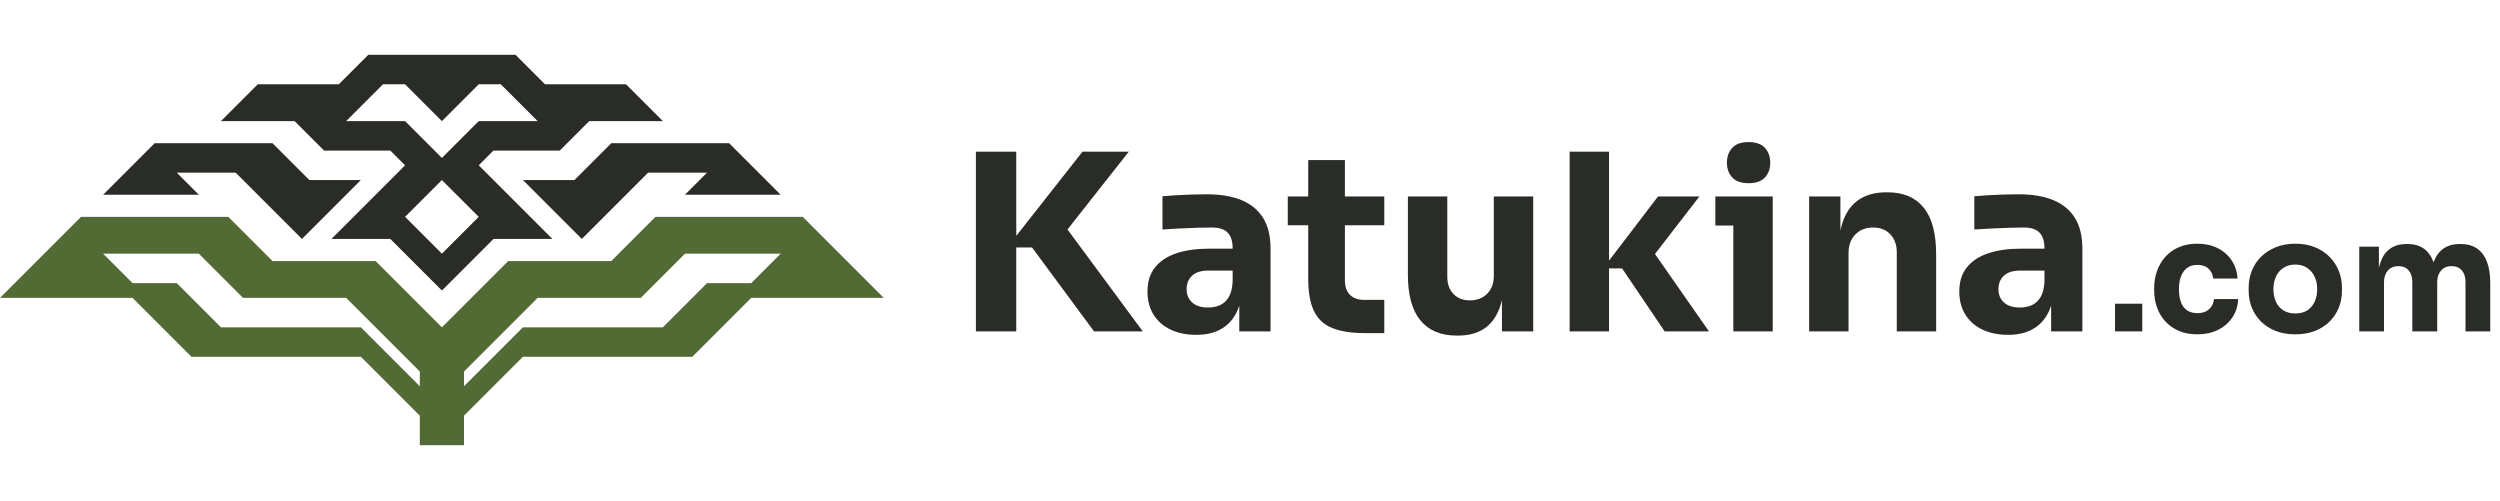
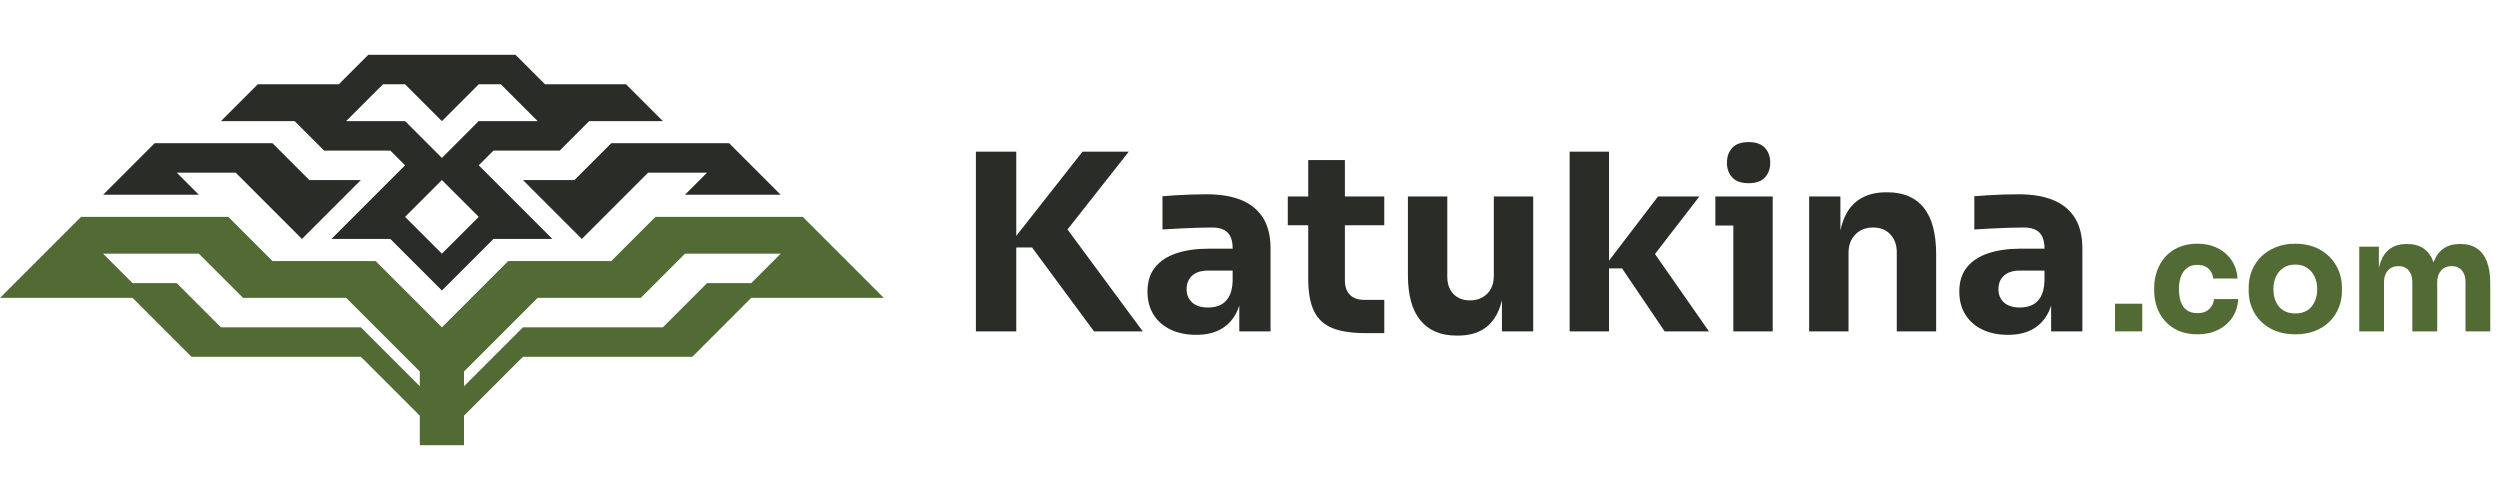
<svg xmlns="http://www.w3.org/2000/svg" version="1.1" id="Camada_1" x="0px" y="0px" viewBox="0 0 600 120" enable-background="new 0 0 600 120" xml:space="preserve">
  <g>
    <g>
      <path fill="#292C27" d="M234.215,79.534v-43.128h9.689v43.128L234.215,79.534L234.215,79.534z M262.573,79.534    l-14.888-20.146h-5.967l18.078-22.982h11.107L254.657,57.025l-0.118-4.194l19.732,26.704L262.573,79.534    L262.573,79.534z" />
      <path fill="#292C27" d="M287.091,80.361c-2.324,0-4.362-0.414-6.114-1.24c-1.753-0.827-3.122-2.019-4.106-3.575    c-0.985-1.555-1.477-3.416-1.477-5.582c0-2.363,0.61-4.303,1.831-5.819c1.22-1.516,2.934-2.639,5.14-3.368    c2.205-0.728,4.746-1.093,7.621-1.093h6.912v5.258h-6.971c-1.654,0-2.924,0.404-3.811,1.212    s-1.329,1.9-1.329,3.278c0,1.3,0.443,2.354,1.329,3.161c0.886,0.808,2.156,1.211,3.811,1.211    c1.063,0,2.018-0.186,2.865-0.561c0.847-0.374,1.545-1.014,2.097-1.92c0.551-0.905,0.866-2.166,0.945-3.781    l2.245,2.363c-0.197,2.245-0.738,4.136-1.625,5.672s-2.107,2.718-3.663,3.545    C291.236,79.947,289.336,80.361,287.091,80.361z M297.43,79.534v-9.57h-1.595v-10.399    c0-1.654-0.394-2.894-1.181-3.722c-0.789-0.827-2.049-1.241-3.781-1.241c-0.867,0-2.009,0.021-3.427,0.06    c-1.417,0.04-2.876,0.099-4.372,0.177c-1.498,0.08-2.856,0.158-4.077,0.236v-7.975    c0.906-0.079,1.969-0.157,3.19-0.236c1.22-0.079,2.481-0.138,3.781-0.177c1.299-0.039,2.52-0.059,3.663-0.059    c3.309,0,6.094,0.473,8.36,1.418c2.265,0.945,3.987,2.373,5.169,4.283c1.182,1.911,1.773,4.363,1.773,7.356    v19.851L297.43,79.534L297.43,79.534z" />
      <path fill="#292C27" d="M309.067,54.071v-6.912h23.159v6.912H309.067z M327.678,79.947    c-3.269,0-5.908-0.404-7.917-1.211s-3.476-2.165-4.401-4.076c-0.926-1.91-1.388-4.499-1.388-7.769V38.415h8.803    v28.831c0,1.536,0.403,2.708,1.211,3.515c0.807,0.808,1.959,1.211,3.456,1.211h4.785v7.976L327.678,79.947    L327.678,79.947z" />
      <path fill="#292C27" d="M349.536,80.538c-3.742,0-6.617-1.211-8.625-3.633c-2.009-2.422-3.014-6.075-3.014-10.959    V47.159h9.453V66.419c0,1.733,0.492,3.111,1.477,4.136s2.305,1.535,3.958,1.535c1.693,0,3.072-0.531,4.136-1.595    s1.596-2.501,1.596-4.312v-19.024h9.452v32.376h-7.503V65.887h0.649c0,3.269-0.423,5.997-1.27,8.183    c-0.848,2.186-2.098,3.811-3.752,4.874s-3.702,1.595-6.144,1.595L349.536,80.538L349.536,80.538z" />
      <path fill="#292C27" d="M376.712,79.534v-43.128h9.453v43.128L376.712,79.534L376.712,79.534z M399.517,79.534    l-10.221-15.124h-4.549l13.174-17.252h9.926l-12.406,16.07l0.118-4.609l14.592,20.915    C410.151,79.534,399.517,79.534,399.517,79.534z" />
      <path fill="#292C27" d="M411.685,54.129v-6.971h13.766v6.971H411.685z M419.661,43.968    c-1.772,0-3.082-0.462-3.929-1.388c-0.848-0.925-1.27-2.097-1.27-3.515c0-1.456,0.423-2.648,1.27-3.574    c0.847-0.925,2.156-1.389,3.929-1.389s3.081,0.463,3.929,1.389c0.847,0.926,1.27,2.118,1.27,3.574    c0,1.418-0.424,2.59-1.27,3.515C422.742,43.506,421.434,43.968,419.661,43.968z M415.998,79.534V47.159h9.453    v32.376C425.451,79.534,415.998,79.534,415.998,79.534z" />
      <path fill="#292C27" d="M434.194,79.534V47.159h7.503V61.043h-0.531c0-3.309,0.423-6.066,1.27-8.272    c0.846-2.205,2.136-3.859,3.869-4.962c1.732-1.103,3.84-1.654,6.321-1.654h0.414    c3.78,0,6.665,1.231,8.654,3.692c1.988,2.462,2.983,6.194,2.983,11.196v18.491h-9.452V60.511    c0-1.733-0.513-3.151-1.536-4.254c-1.024-1.102-2.402-1.654-4.136-1.654c-1.772,0-3.2,0.561-4.283,1.685    c-1.083,1.122-1.624,2.59-1.624,4.402v18.846H434.194z" />
      <path fill="#292C27" d="M481.93,80.361c-2.324,0-4.363-0.414-6.115-1.24c-1.753-0.827-3.122-2.019-4.106-3.575    c-0.985-1.555-1.478-3.416-1.478-5.582c0-2.363,0.61-4.303,1.832-5.819c1.22-1.516,2.934-2.639,5.14-3.368    c2.205-0.728,4.746-1.093,7.621-1.093h6.912v5.258h-6.971c-1.654,0-2.925,0.404-3.811,1.212    c-0.887,0.808-1.33,1.9-1.33,3.278c0,1.3,0.443,2.354,1.33,3.161c0.886,0.808,2.156,1.211,3.811,1.211    c1.062,0,2.018-0.186,2.865-0.561c0.846-0.374,1.545-1.014,2.097-1.92c0.552-0.905,0.866-2.166,0.945-3.781    l2.245,2.363c-0.197,2.245-0.738,4.136-1.625,5.672c-0.886,1.536-2.107,2.718-3.662,3.545    C486.074,79.947,484.175,80.361,481.93,80.361z M492.269,79.534v-9.57h-1.596v-10.399    c0-1.654-0.394-2.894-1.182-3.722s-2.048-1.241-3.781-1.241c-0.866,0-2.008,0.021-3.426,0.06    c-1.418,0.04-2.876,0.099-4.372,0.177c-1.497,0.08-2.856,0.158-4.076,0.236v-7.975    c0.905-0.079,1.969-0.157,3.189-0.236c1.221-0.079,2.481-0.138,3.781-0.177    c1.3-0.039,2.521-0.059,3.663-0.059c3.309,0,6.095,0.473,8.359,1.418s3.988,2.373,5.17,4.283    c1.182,1.911,1.772,4.363,1.772,7.356v19.851L492.269,79.534L492.269,79.534z" />
    </g>
    <g>
-       <path fill="#292C27" d="M507.61,79.534v-6.644h6.533v6.644H507.61z" />
-       <path fill="#292C27" d="M527.395,80.239c-1.757,0-3.285-0.291-4.584-0.872s-2.382-1.367-3.248-2.357    c-0.866-0.989-1.51-2.109-1.93-3.359c-0.422-1.249-0.632-2.542-0.632-3.879v-0.705    c0-1.386,0.223-2.715,0.669-3.99c0.445-1.274,1.101-2.406,1.967-3.397c0.866-0.989,1.949-1.769,3.248-2.338    s2.79-0.855,4.473-0.855c1.831,0,3.452,0.353,4.862,1.059c1.411,0.706,2.537,1.689,3.378,2.951    c0.841,1.263,1.312,2.71,1.411,4.344h-5.828c-0.099-0.916-0.464-1.69-1.095-2.32s-1.541-0.946-2.728-0.946    c-0.99,0-1.812,0.247-2.469,0.742c-0.655,0.495-1.145,1.176-1.466,2.042c-0.322,0.866-0.482,1.893-0.482,3.08    c0,1.09,0.148,2.073,0.445,2.951c0.297,0.879,0.773,1.56,1.429,2.042c0.656,0.482,1.516,0.724,2.58,0.724    c0.792,0,1.467-0.143,2.023-0.427s1.002-0.681,1.336-1.188c0.334-0.507,0.538-1.095,0.612-1.763h5.791    c-0.074,1.683-0.545,3.161-1.411,4.436c-0.866,1.275-2.017,2.265-3.452,2.97    C530.86,79.887,529.227,80.239,527.395,80.239z" />
-       <path fill="#292C27" d="M550.855,80.239c-1.781,0-3.365-0.278-4.751-0.835s-2.556-1.317-3.508-2.283    c-0.953-0.965-1.677-2.072-2.171-3.322c-0.496-1.249-0.743-2.566-0.743-3.953v-0.854    c0-1.41,0.254-2.752,0.762-4.027c0.507-1.274,1.249-2.394,2.227-3.359c0.978-0.965,2.159-1.726,3.545-2.283    s2.933-0.836,4.64-0.836c1.757,0,3.322,0.279,4.696,0.836c1.373,0.557,2.542,1.318,3.508,2.283    c0.965,0.966,1.707,2.085,2.227,3.359c0.519,1.275,0.779,2.617,0.779,4.027v0.854    c0,1.387-0.247,2.704-0.742,3.953c-0.495,1.25-1.219,2.357-2.171,3.322c-0.953,0.966-2.123,1.727-3.508,2.283    C554.257,79.961,552.661,80.239,550.855,80.239z M550.855,75.228c1.163,0,2.128-0.247,2.896-0.742    c0.767-0.495,1.355-1.188,1.764-2.079c0.408-0.891,0.612-1.88,0.612-2.97c0-1.162-0.211-2.184-0.631-3.062    c-0.422-0.879-1.022-1.578-1.801-2.098s-1.726-0.779-2.84-0.779c-1.089,0-2.029,0.26-2.82,0.779    c-0.793,0.519-1.393,1.219-1.801,2.098c-0.408,0.878-0.612,1.899-0.612,3.062c0,1.09,0.197,2.079,0.594,2.97    c0.396,0.891,0.989,1.584,1.782,2.079C548.788,74.981,549.741,75.228,550.855,75.228z" />
-       <path fill="#292C27" d="M566.222,79.534V59.193h4.714v8.76h-0.334c0-2.079,0.26-3.811,0.779-5.196    s1.299-2.432,2.339-3.137c1.039-0.705,2.313-1.059,3.823-1.059h0.26c1.534,0,2.814,0.353,3.842,1.059    c1.026,0.706,1.806,1.752,2.338,3.137s0.799,3.117,0.799,5.196h-1.448c0-2.079,0.266-3.811,0.798-5.196    s1.318-2.432,2.357-3.137c1.039-0.705,2.313-1.059,3.823-1.059h0.26c1.534,0,2.827,0.353,3.879,1.059    c1.052,0.706,1.85,1.752,2.394,3.137c0.544,1.386,0.816,3.117,0.816,5.196v11.581h-5.939v-11.915    c0-1.113-0.291-2.017-0.872-2.71c-0.581-0.692-1.404-1.039-2.468-1.039c-1.065,0-1.906,0.352-2.524,1.058    c-0.619,0.705-0.928,1.64-0.928,2.803v11.804h-5.977v-11.915c0-1.113-0.291-2.017-0.872-2.71    c-0.582-0.692-1.393-1.039-2.432-1.039c-1.089,0-1.942,0.352-2.561,1.058c-0.619,0.705-0.929,1.64-0.929,2.803    v11.804L566.222,79.534L566.222,79.534z" />
+       <path fill="#526B35" d="M507.61,79.534v-6.644h6.533v6.644H507.61z" />
+       <path fill="#526B35" d="M527.395,80.239c-1.757,0-3.285-0.291-4.584-0.872s-2.382-1.367-3.248-2.357    c-0.866-0.989-1.51-2.109-1.93-3.359c-0.422-1.249-0.632-2.542-0.632-3.879v-0.705    c0-1.386,0.223-2.715,0.669-3.99c0.445-1.274,1.101-2.406,1.967-3.397c0.866-0.989,1.949-1.769,3.248-2.338    s2.79-0.855,4.473-0.855c1.831,0,3.452,0.353,4.862,1.059c1.411,0.706,2.537,1.689,3.378,2.951    c0.841,1.263,1.312,2.71,1.411,4.344h-5.828c-0.099-0.916-0.464-1.69-1.095-2.32s-1.541-0.946-2.728-0.946    c-0.99,0-1.812,0.247-2.469,0.742c-0.655,0.495-1.145,1.176-1.466,2.042c-0.322,0.866-0.482,1.893-0.482,3.08    c0,1.09,0.148,2.073,0.445,2.951c0.297,0.879,0.773,1.56,1.429,2.042c0.656,0.482,1.516,0.724,2.58,0.724    c0.792,0,1.467-0.143,2.023-0.427s1.002-0.681,1.336-1.188c0.334-0.507,0.538-1.095,0.612-1.763h5.791    c-0.074,1.683-0.545,3.161-1.411,4.436c-0.866,1.275-2.017,2.265-3.452,2.97    C530.86,79.887,529.227,80.239,527.395,80.239z" />
+       <path fill="#526B35" d="M550.855,80.239c-1.781,0-3.365-0.278-4.751-0.835s-2.556-1.317-3.508-2.283    c-0.953-0.965-1.677-2.072-2.171-3.322c-0.496-1.249-0.743-2.566-0.743-3.953v-0.854    c0-1.41,0.254-2.752,0.762-4.027c0.507-1.274,1.249-2.394,2.227-3.359c0.978-0.965,2.159-1.726,3.545-2.283    s2.933-0.836,4.64-0.836c1.757,0,3.322,0.279,4.696,0.836c1.373,0.557,2.542,1.318,3.508,2.283    c0.965,0.966,1.707,2.085,2.227,3.359c0.519,1.275,0.779,2.617,0.779,4.027v0.854    c0,1.387-0.247,2.704-0.742,3.953c-0.495,1.25-1.219,2.357-2.171,3.322c-0.953,0.966-2.123,1.727-3.508,2.283    C554.257,79.961,552.661,80.239,550.855,80.239z M550.855,75.228c1.163,0,2.128-0.247,2.896-0.742    c0.767-0.495,1.355-1.188,1.764-2.079c0.408-0.891,0.612-1.88,0.612-2.97c0-1.162-0.211-2.184-0.631-3.062    c-0.422-0.879-1.022-1.578-1.801-2.098s-1.726-0.779-2.84-0.779c-1.089,0-2.029,0.26-2.82,0.779    c-0.793,0.519-1.393,1.219-1.801,2.098c-0.408,0.878-0.612,1.899-0.612,3.062c0,1.09,0.197,2.079,0.594,2.97    c0.396,0.891,0.989,1.584,1.782,2.079C548.788,74.981,549.741,75.228,550.855,75.228z" />
+       <path fill="#526B35" d="M566.222,79.534V59.193h4.714v8.76h-0.334c0-2.079,0.26-3.811,0.779-5.196    s1.299-2.432,2.339-3.137c1.039-0.705,2.313-1.059,3.823-1.059h0.26c1.534,0,2.814,0.353,3.842,1.059    c1.026,0.706,1.806,1.752,2.338,3.137s0.799,3.117,0.799,5.196h-1.448c0-2.079,0.266-3.811,0.798-5.196    s1.318-2.432,2.357-3.137c1.039-0.705,2.313-1.059,3.823-1.059h0.26c1.534,0,2.827,0.353,3.879,1.059    c1.052,0.706,1.85,1.752,2.394,3.137c0.544,1.386,0.816,3.117,0.816,5.196v11.581h-5.939v-11.915    c0-1.113-0.291-2.017-0.872-2.71c-0.581-0.692-1.404-1.039-2.468-1.039c-1.065,0-1.906,0.352-2.524,1.058    c-0.619,0.705-0.928,1.64-0.928,2.803v11.804h-5.977v-11.915c0-1.113-0.291-2.017-0.872-2.71    c-0.582-0.692-1.393-1.039-2.432-1.039c-1.089,0-1.942,0.352-2.561,1.058c-0.619,0.705-0.929,1.64-0.929,2.803    v11.804L566.222,79.534L566.222,79.534z" />
    </g>
    <g id="Simbolo_-_geometria_preservada_00000031182863408652548400000008896016918774571662_">
      <path id="Copa_central_00000117647693087845491920000001369118935725500342_" fill-rule="evenodd" clip-rule="evenodd" fill="#292C27" d="    M88.38,13.159h35.352l7.07,7.07h19.444l8.838,8.838h-17.676l-7.07,7.07h-15.908l-3.535,3.535l17.676,17.676    h-14.141l-12.373,12.373L93.682,57.349H79.542l17.676-17.676l-3.535-3.535H77.774l-7.07-7.07H53.028l8.838-8.838    h19.444L88.38,13.159z M83.077,29.067h14.141l8.838,8.838l8.838-8.838h14.141l-8.838-8.838h-5.303l-8.838,8.838    l-8.838-8.838h-5.303L83.077,29.067z M97.218,52.046l8.838,8.838l8.838-8.838l-8.838-8.838L97.218,52.046z" />
      <polygon id="Ramo_esquerdo_00000168107609879846364250000000651421062171785903_" fill-rule="evenodd" clip-rule="evenodd" fill="#292C27" points="    72.471,57.349 56.563,41.44 42.422,41.44 47.725,46.743 24.746,46.743 37.119,34.37 65.401,34.37     74.239,43.208 86.612,43.208   " />
      <polygon id="Ramo_direito_00000048484299724368117960000009351653177167575231_" fill-rule="evenodd" clip-rule="evenodd" fill="#292C27" points="    125.499,43.208 137.872,43.208 146.71,34.37 174.992,34.37 187.365,46.743 164.386,46.743 169.689,41.44     155.548,41.44 139.64,57.349   " />
      <path id="Base_e_tronco_00000087402775962916429680000008173597764666678190_" fill-rule="evenodd" clip-rule="evenodd" fill="#526B35" d="    M0,71.489l19.444-19.444h35.352L65.401,62.651h24.746l15.908,15.908l15.908-15.908h24.746l10.605-10.606h35.352    l19.444,19.444h-31.817L166.154,85.63h-40.655l-14.141,14.141v7.07h-10.606v-7.07L86.612,85.63H45.957    L31.817,71.489H0z M100.753,89.165l-17.676-17.676H58.331L47.725,60.884H24.746l7.07,7.07h10.606l10.606,10.606    H86.612l14.141,14.141L100.753,89.165L100.753,89.165z M111.358,92.701l14.141-14.141h33.584l10.606-10.606h10.606    l7.07-7.07h-22.979l-10.606,10.606h-24.746l-17.676,17.676L111.358,92.701L111.358,92.701z" />
    </g>
  </g>
</svg>
